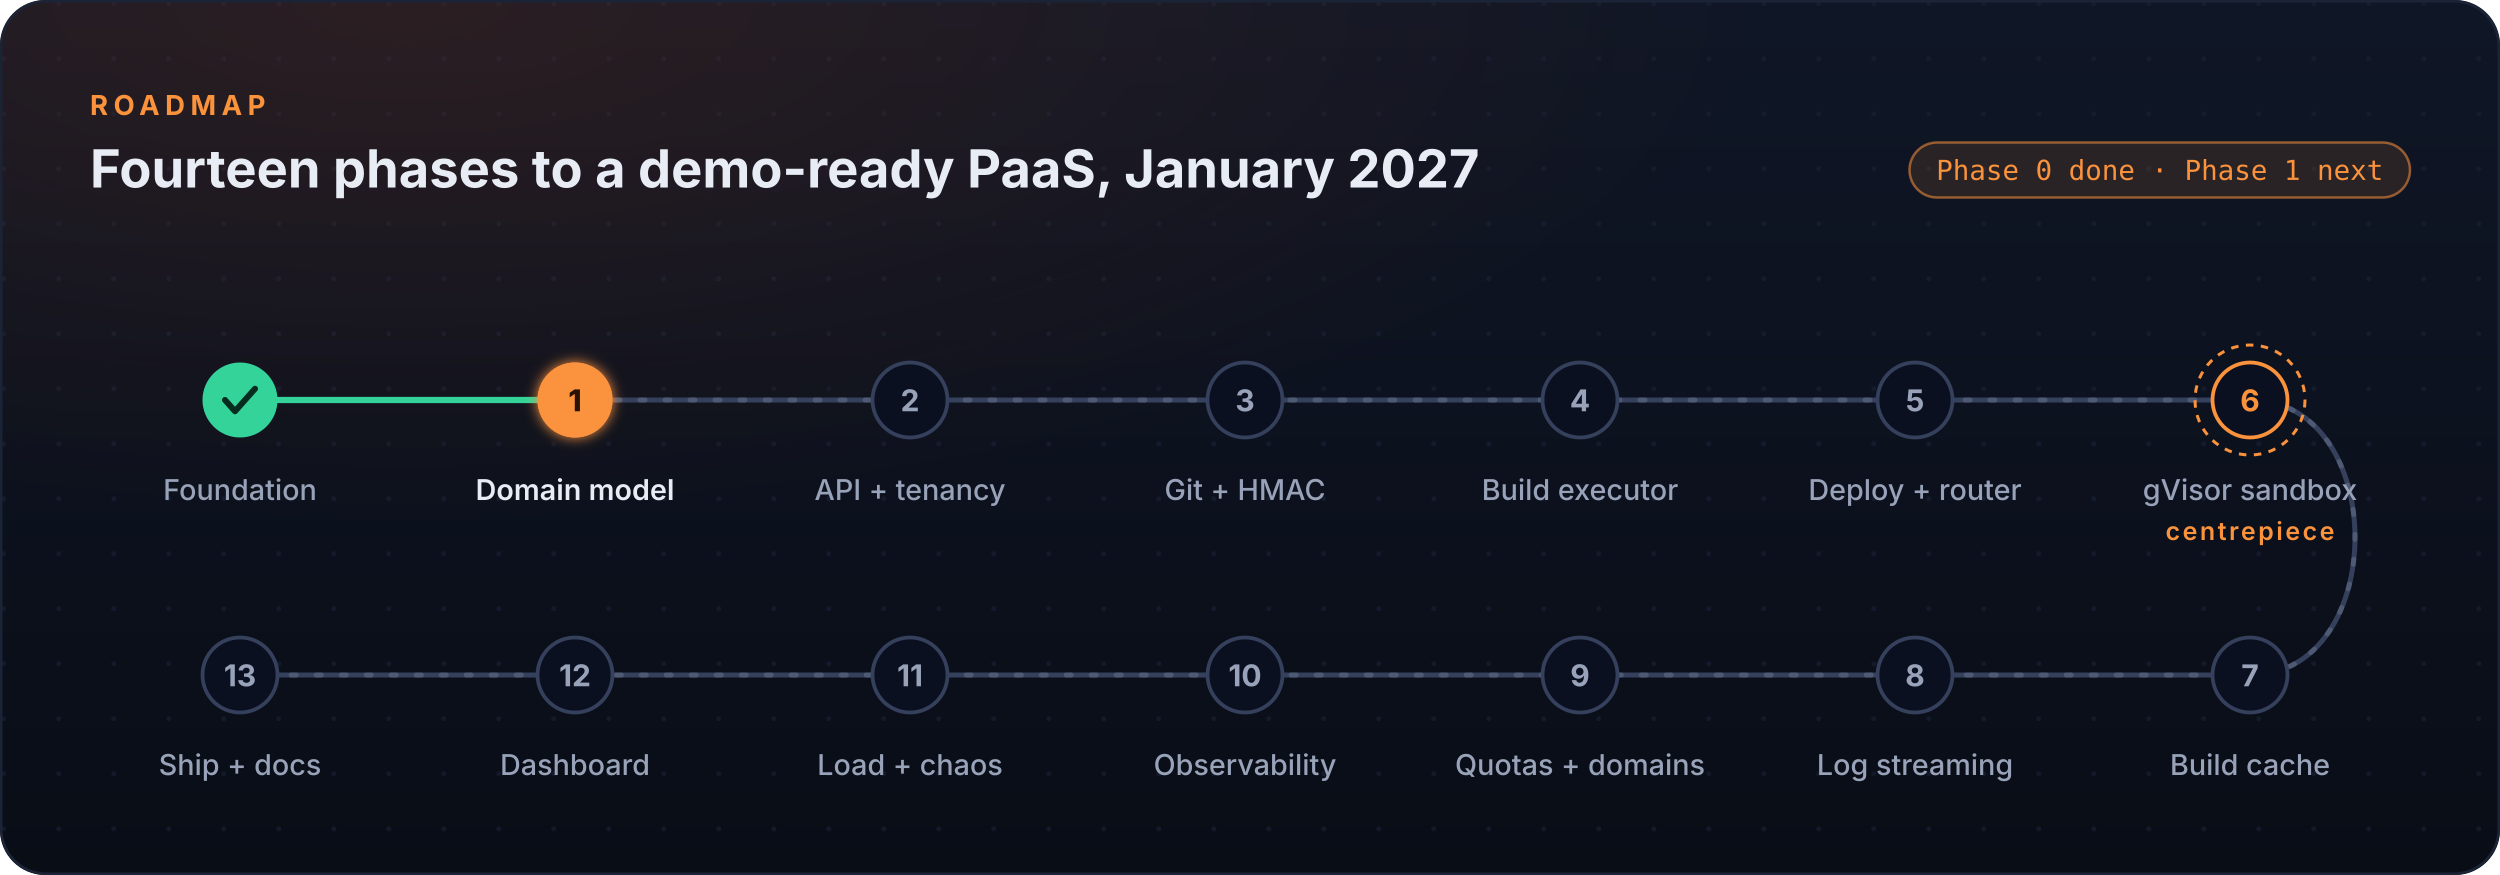
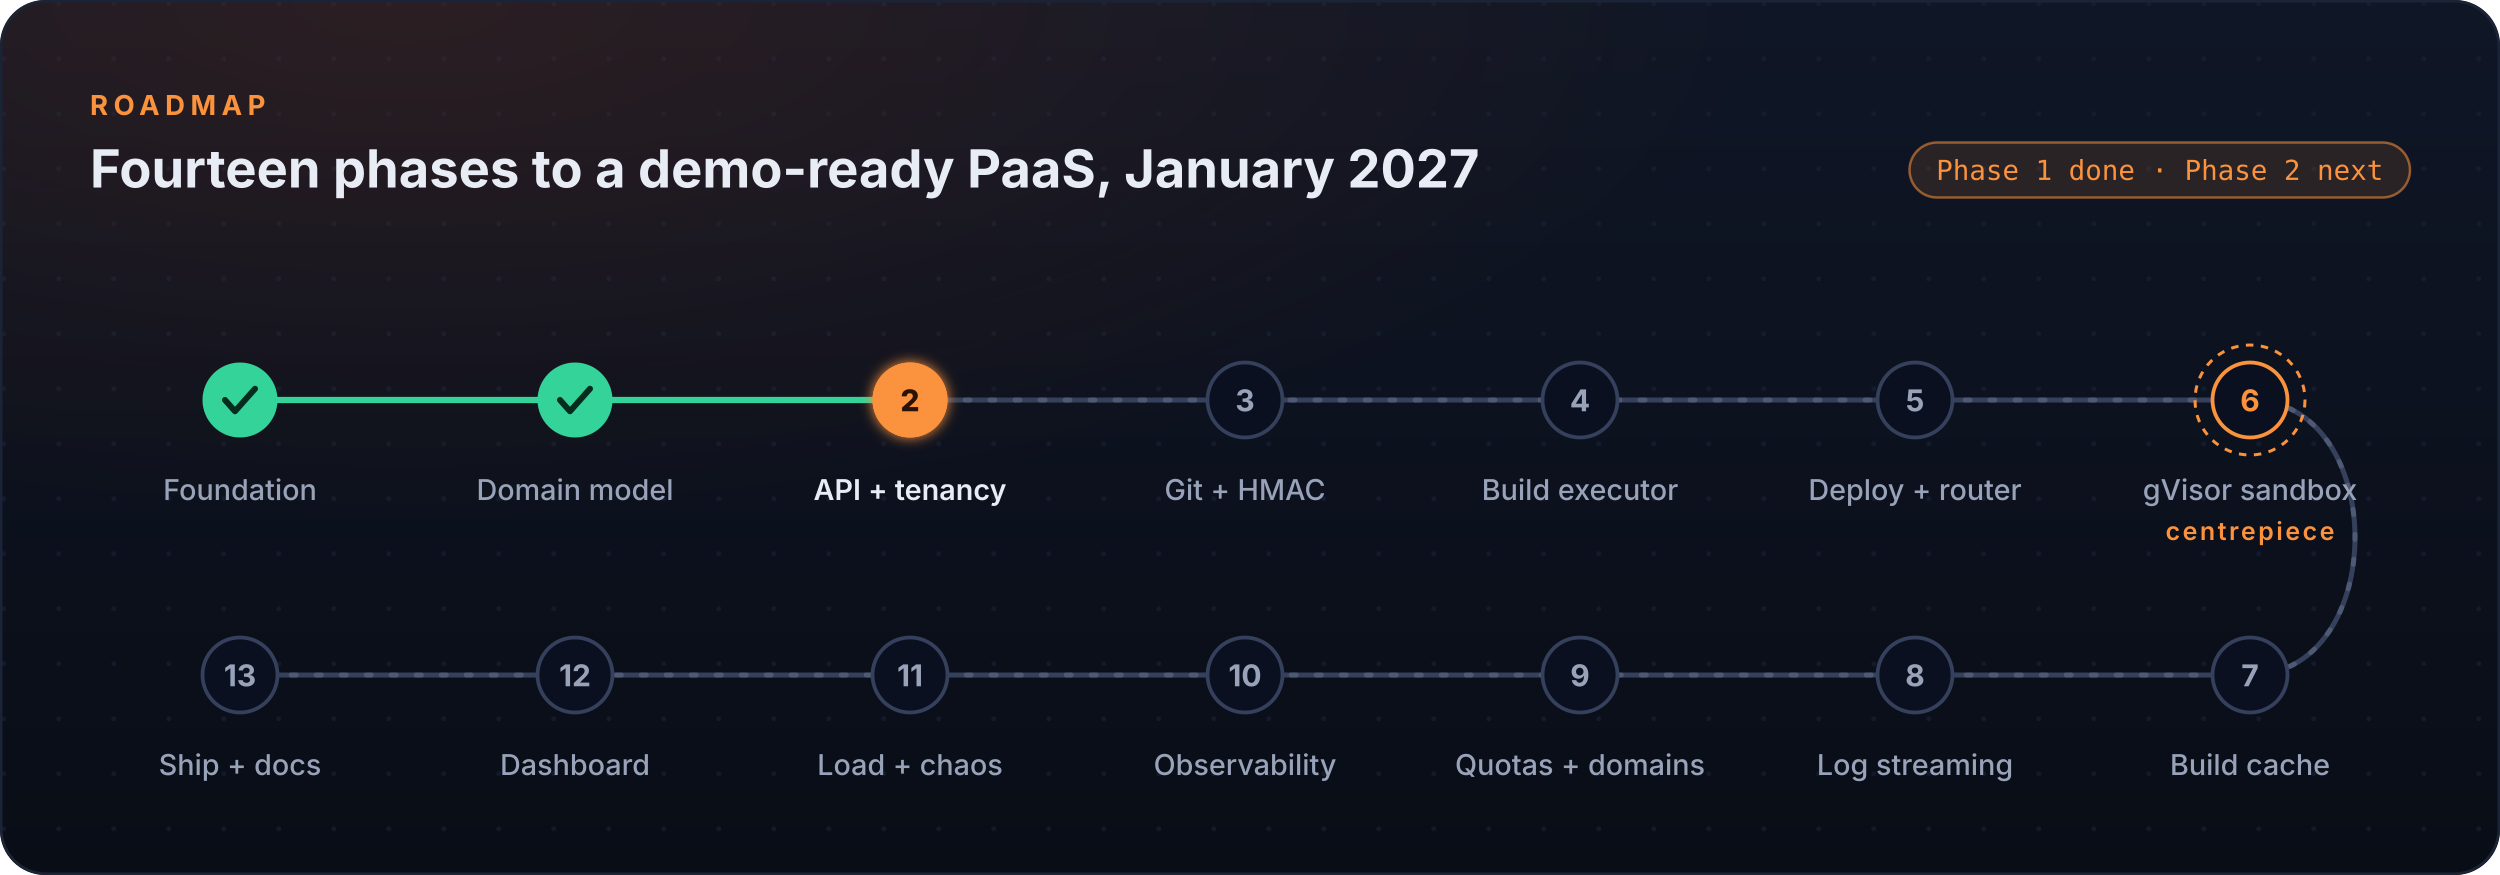
<svg xmlns="http://www.w3.org/2000/svg" xml:space="preserve" width="1000" height="350" viewBox="0 0 1000 350" role="img" aria-labelledby="title desc">
  <style>
text{font-family:ui-sans-serif,-apple-system,BlinkMacSystemFont,'Segoe UI',Inter,Roboto,Helvetica,Arial,sans-serif;white-space:pre;}
.m{font-family:ui-monospace,SFMono-Regular,'Cascadia Mono','JetBrains Mono',Menlo,Consolas,monospace;}
.flow{stroke-dasharray:3 7;animation:flow 1.1s linear infinite;}
.flow-slow{stroke-dasharray:2 8;animation:flow 2.4s linear infinite;}
@keyframes flow{to{stroke-dashoffset:-20;}}
.blink{animation:blink 1.06s step-end infinite;}
@keyframes blink{50%{opacity:0;}}
.breathe{animation:breathe 3.6s ease-in-out infinite;}
@keyframes breathe{0%,100%{opacity:.55;}50%{opacity:1;}}
.ping{transform-box:fill-box;transform-origin:center;animation:ping 2.2s cubic-bezier(0,0,.2,1) infinite;}
@keyframes ping{0%{transform:scale(1);opacity:.75;}80%,100%{transform:scale(2.4);opacity:0;}}
.flicker{transform-box:fill-box;transform-origin:50% 100%;animation:flicker 2.8s ease-in-out infinite;}
@keyframes flicker{0%,100%{transform:scale(1,1);}30%{transform:scale(.97,1.05);}55%{transform:scale(1.02,.97);}80%{transform:scale(.99,1.03);}}
@media (prefers-reduced-motion:reduce){*{animation:none!important;}}
</style>
  <defs>
    <linearGradient id="bg" x1="0" y1="0" x2="0" y2="1">
      <stop offset="0" stop-color="#0F1626" />
      <stop offset="1" stop-color="#090D16" />
    </linearGradient>
    <pattern id="dots" width="22" height="22" patternUnits="userSpaceOnUse">
      <circle cx="1.5" cy="1.5" r="1" fill="#1A2338" />
    </pattern>
    <radialGradient id="vig">
      <stop offset="0" stop-color="#EA580C" stop-opacity=".13" />
      <stop offset="1" stop-color="#EA580C" stop-opacity="0" />
    </radialGradient>
    <filter id="glow" x="-200%" y="-200%" width="500%" height="500%">
      <feGaussianBlur stdDeviation="2.6" result="b" />
      <feMerge>
        <feMergeNode in="b" />
        <feMergeNode in="SourceGraphic" />
      </feMerge>
    </filter>
    <linearGradient id="ember" x1="0" y1="0" x2="1" y2="1">
      <stop offset="0" stop-color="#FDBA74" />
      <stop offset="1" stop-color="#F97316" />
    </linearGradient>
    <clipPath id="frame">
      <rect x="0" y="0" width="1000" height="350" rx="18" />
    </clipPath>
  </defs>
  <g clip-path="url(#frame)">
    <rect x="0" y="0" width="1000" height="350" rx="18" fill="url(#bg)" stroke="none" stroke-width="1" />
    <rect x="0" y="0" width="1000" height="350" rx="18" fill="url(#dots)" stroke="none" stroke-width="1" opacity=".55" />
    <ellipse cx="160" cy="0" rx="550" ry="210" fill="url(#vig)" />
  </g>
  <rect x="0.5" y="0.5" width="999" height="349" rx="18" fill="none" stroke="#1B2436" stroke-width="1" />
  <text x="36" y="46" font-size="11" fill="#FB923C" font-weight="700" text-anchor="start" letter-spacing="2.2">ROADMAP</text>
  <text x="36" y="75" font-size="21" fill="#E8ECF4" font-weight="650" text-anchor="start">Fourteen phases to a demo-ready PaaS, January 2027</text>
  <g>
    <rect x="763.8" y="57" width="200.2" height="22" rx="11" fill="#FB923C" stroke="#FB923C" stroke-width="1" fill-opacity=".12" stroke-opacity=".55" />
-     <text x="863.9" y="71.96" font-size="11" fill="#FB923C" font-weight="500" text-anchor="middle" class="m">Phase 0 done · Phase 1 next</text>
+     <text x="863.9" y="71.96" font-size="11" fill="#FB923C" font-weight="500" text-anchor="middle" class="m">Phase 1 done · Phase 2 next</text>
  </g>
  <path d="M96,160 H900 C956,160 956,270 900,270 H96" fill="none" stroke="#35405C" stroke-width="2" stroke-linecap="round" />
  <path d="M96,160 H900 C956,160 956,270 900,270 H96" fill="none" stroke="#5F6A84" stroke-width="2" stroke-linecap="round" class="flow-slow" opacity=".6" />
-   <path d="M96,160 H230" fill="none" stroke="#34D399" stroke-width="2.5" stroke-linecap="round" />
+   <path d="M96,160 H364" fill="none" stroke="#34D399" stroke-width="2.5" stroke-linecap="round" />
  <circle cx="96" cy="160" r="15" fill="#34D399" />
  <path d="M90,160 l4,4.5 l8,-9" fill="none" stroke="#062B1F" stroke-width="2.4" stroke-linecap="round" stroke-linejoin="round" />
  <text x="96" y="200" font-size="11.5" fill="#98A3B9" font-weight="500" text-anchor="middle">Foundation</text>
-   <circle cx="230" cy="160" r="15" fill="#FB923C" class="ping" />
-   <circle cx="230" cy="160" r="15" fill="#FB923C" filter="url(#glow)" />
-   <text x="230" y="164.5" font-size="12" fill="#2A1204" font-weight="800" text-anchor="middle">1</text>
-   <text x="230" y="200" font-size="11.5" fill="#E8ECF4" font-weight="600" text-anchor="middle">Domain model</text>
-   <circle cx="364" cy="160" r="15" fill="#0B1020" stroke="#35405C" stroke-width="1.5" />
-   <text x="364" y="164.5" font-size="12" fill="#98A3B9" font-weight="700" text-anchor="middle">2</text>
-   <text x="364" y="200" font-size="11.5" fill="#98A3B9" font-weight="500" text-anchor="middle">API + tenancy</text>
+   <circle cx="230" cy="160" r="15" fill="#34D399" />
+   <path d="M224,160 l4,4.5 l8,-9" fill="none" stroke="#062B1F" stroke-width="2.4" stroke-linecap="round" stroke-linejoin="round" />
+   <text x="230" y="200" font-size="11.5" fill="#98A3B9" font-weight="500" text-anchor="middle">Domain model</text>
+   <circle cx="364" cy="160" r="15" fill="#FB923C" class="ping" />
+   <circle cx="364" cy="160" r="15" fill="#FB923C" filter="url(#glow)" />
+   <text x="364" y="164.5" font-size="12" fill="#2A1204" font-weight="800" text-anchor="middle">2</text>
+   <text x="364" y="200" font-size="11.5" fill="#E8ECF4" font-weight="600" text-anchor="middle">API + tenancy</text>
  <circle cx="498" cy="160" r="15" fill="#0B1020" stroke="#35405C" stroke-width="1.5" />
  <text x="498" y="164.5" font-size="12" fill="#98A3B9" font-weight="700" text-anchor="middle">3</text>
  <text x="498" y="200" font-size="11.5" fill="#98A3B9" font-weight="500" text-anchor="middle">Git + HMAC</text>
  <circle cx="632" cy="160" r="15" fill="#0B1020" stroke="#35405C" stroke-width="1.5" />
  <text x="632" y="164.5" font-size="12" fill="#98A3B9" font-weight="700" text-anchor="middle">4</text>
  <text x="632" y="200" font-size="11.5" fill="#98A3B9" font-weight="500" text-anchor="middle">Build executor</text>
  <circle cx="766" cy="160" r="15" fill="#0B1020" stroke="#35405C" stroke-width="1.5" />
  <text x="766" y="164.5" font-size="12" fill="#98A3B9" font-weight="700" text-anchor="middle">5</text>
  <text x="766" y="200" font-size="11.5" fill="#98A3B9" font-weight="500" text-anchor="middle">Deploy + router</text>
  <circle cx="900" cy="160" r="22" fill="none" stroke="#FB923C" stroke-width="1.2" stroke-dasharray="3 3" class="breathe" />
  <circle cx="900" cy="160" r="15" fill="#0B1020" stroke="#FB923C" stroke-width="1.5" />
  <text x="900" y="164.5" font-size="12" fill="#FB923C" font-weight="700" text-anchor="middle">6</text>
  <text x="900" y="200" font-size="11.5" fill="#98A3B9" font-weight="500" text-anchor="middle">gVisor sandbox</text>
  <text x="900" y="216" font-size="10" fill="#FB923C" font-weight="600" text-anchor="middle" letter-spacing="1">centrepiece</text>
  <circle cx="900" cy="270" r="15" fill="#0B1020" stroke="#35405C" stroke-width="1.5" />
  <text x="900" y="274.5" font-size="12" fill="#98A3B9" font-weight="700" text-anchor="middle">7</text>
  <text x="900" y="310" font-size="11.5" fill="#98A3B9" font-weight="500" text-anchor="middle">Build cache</text>
  <circle cx="766" cy="270" r="15" fill="#0B1020" stroke="#35405C" stroke-width="1.5" />
  <text x="766" y="274.5" font-size="12" fill="#98A3B9" font-weight="700" text-anchor="middle">8</text>
  <text x="766" y="310" font-size="11.5" fill="#98A3B9" font-weight="500" text-anchor="middle">Log streaming</text>
  <circle cx="632" cy="270" r="15" fill="#0B1020" stroke="#35405C" stroke-width="1.5" />
  <text x="632" y="274.5" font-size="12" fill="#98A3B9" font-weight="700" text-anchor="middle">9</text>
  <text x="632" y="310" font-size="11.5" fill="#98A3B9" font-weight="500" text-anchor="middle">Quotas + domains</text>
  <circle cx="498" cy="270" r="15" fill="#0B1020" stroke="#35405C" stroke-width="1.5" />
  <text x="498" y="274.5" font-size="12" fill="#98A3B9" font-weight="700" text-anchor="middle">10</text>
  <text x="498" y="310" font-size="11.5" fill="#98A3B9" font-weight="500" text-anchor="middle">Observability</text>
  <circle cx="364" cy="270" r="15" fill="#0B1020" stroke="#35405C" stroke-width="1.5" />
  <text x="364" y="274.5" font-size="12" fill="#98A3B9" font-weight="700" text-anchor="middle">11</text>
  <text x="364" y="310" font-size="11.5" fill="#98A3B9" font-weight="500" text-anchor="middle">Load + chaos</text>
  <circle cx="230" cy="270" r="15" fill="#0B1020" stroke="#35405C" stroke-width="1.5" />
  <text x="230" y="274.5" font-size="12" fill="#98A3B9" font-weight="700" text-anchor="middle">12</text>
  <text x="230" y="310" font-size="11.5" fill="#98A3B9" font-weight="500" text-anchor="middle">Dashboard</text>
  <circle cx="96" cy="270" r="15" fill="#0B1020" stroke="#35405C" stroke-width="1.5" />
  <text x="96" y="274.5" font-size="12" fill="#98A3B9" font-weight="700" text-anchor="middle">13</text>
  <text x="96" y="310" font-size="11.5" fill="#98A3B9" font-weight="500" text-anchor="middle">Ship + docs</text>
</svg>
